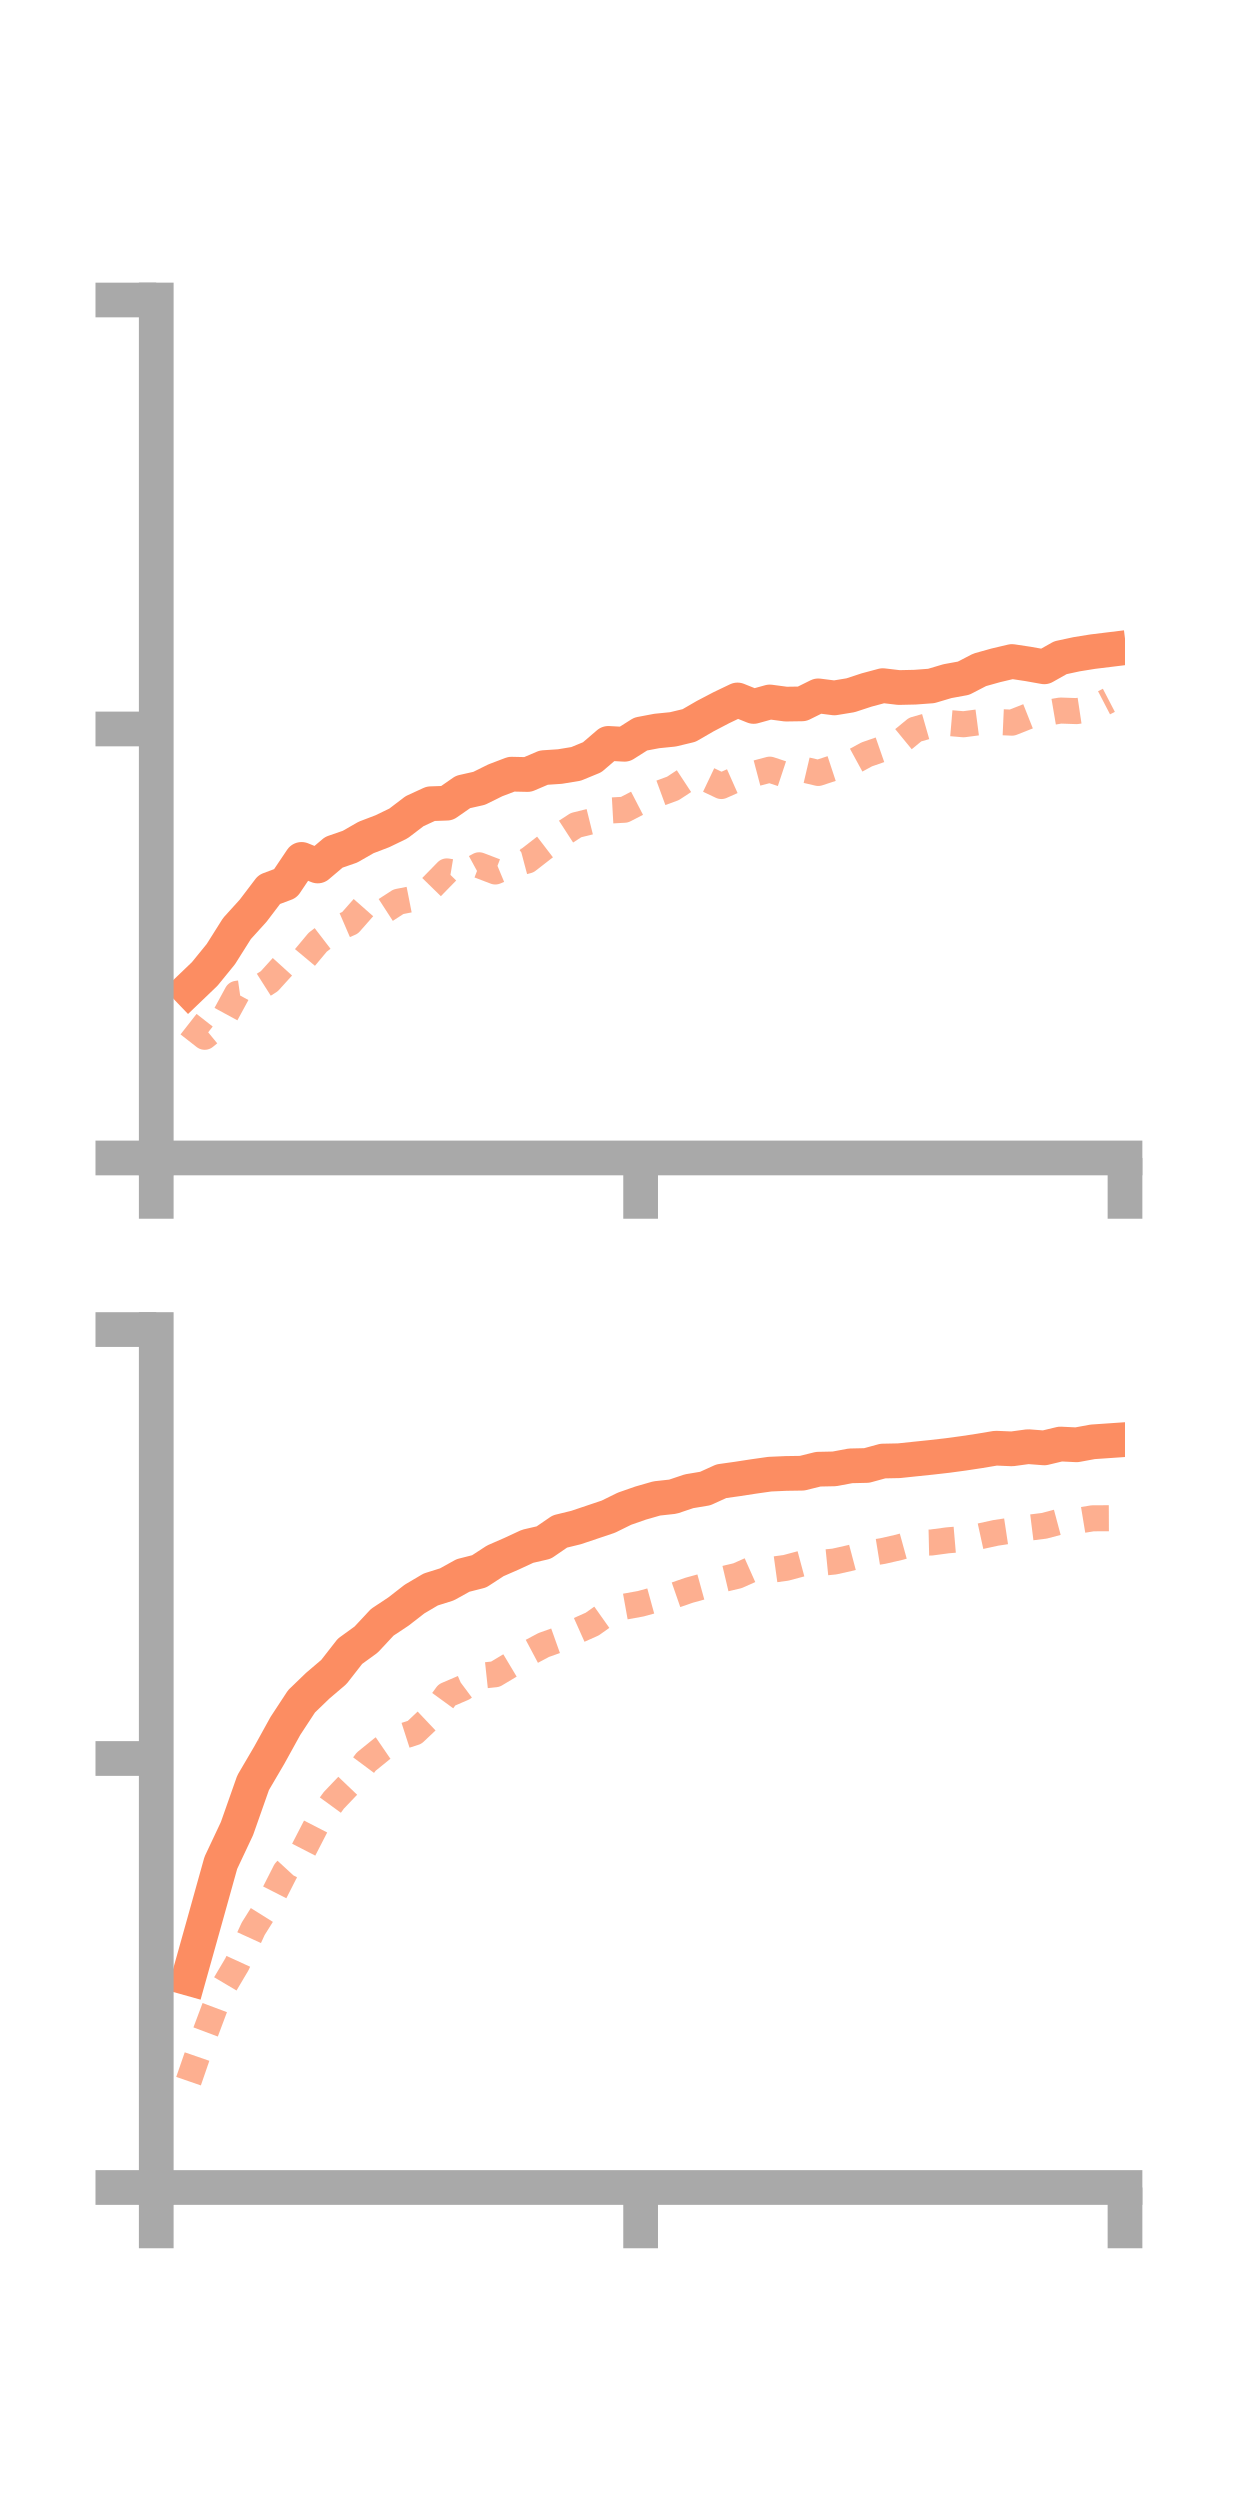
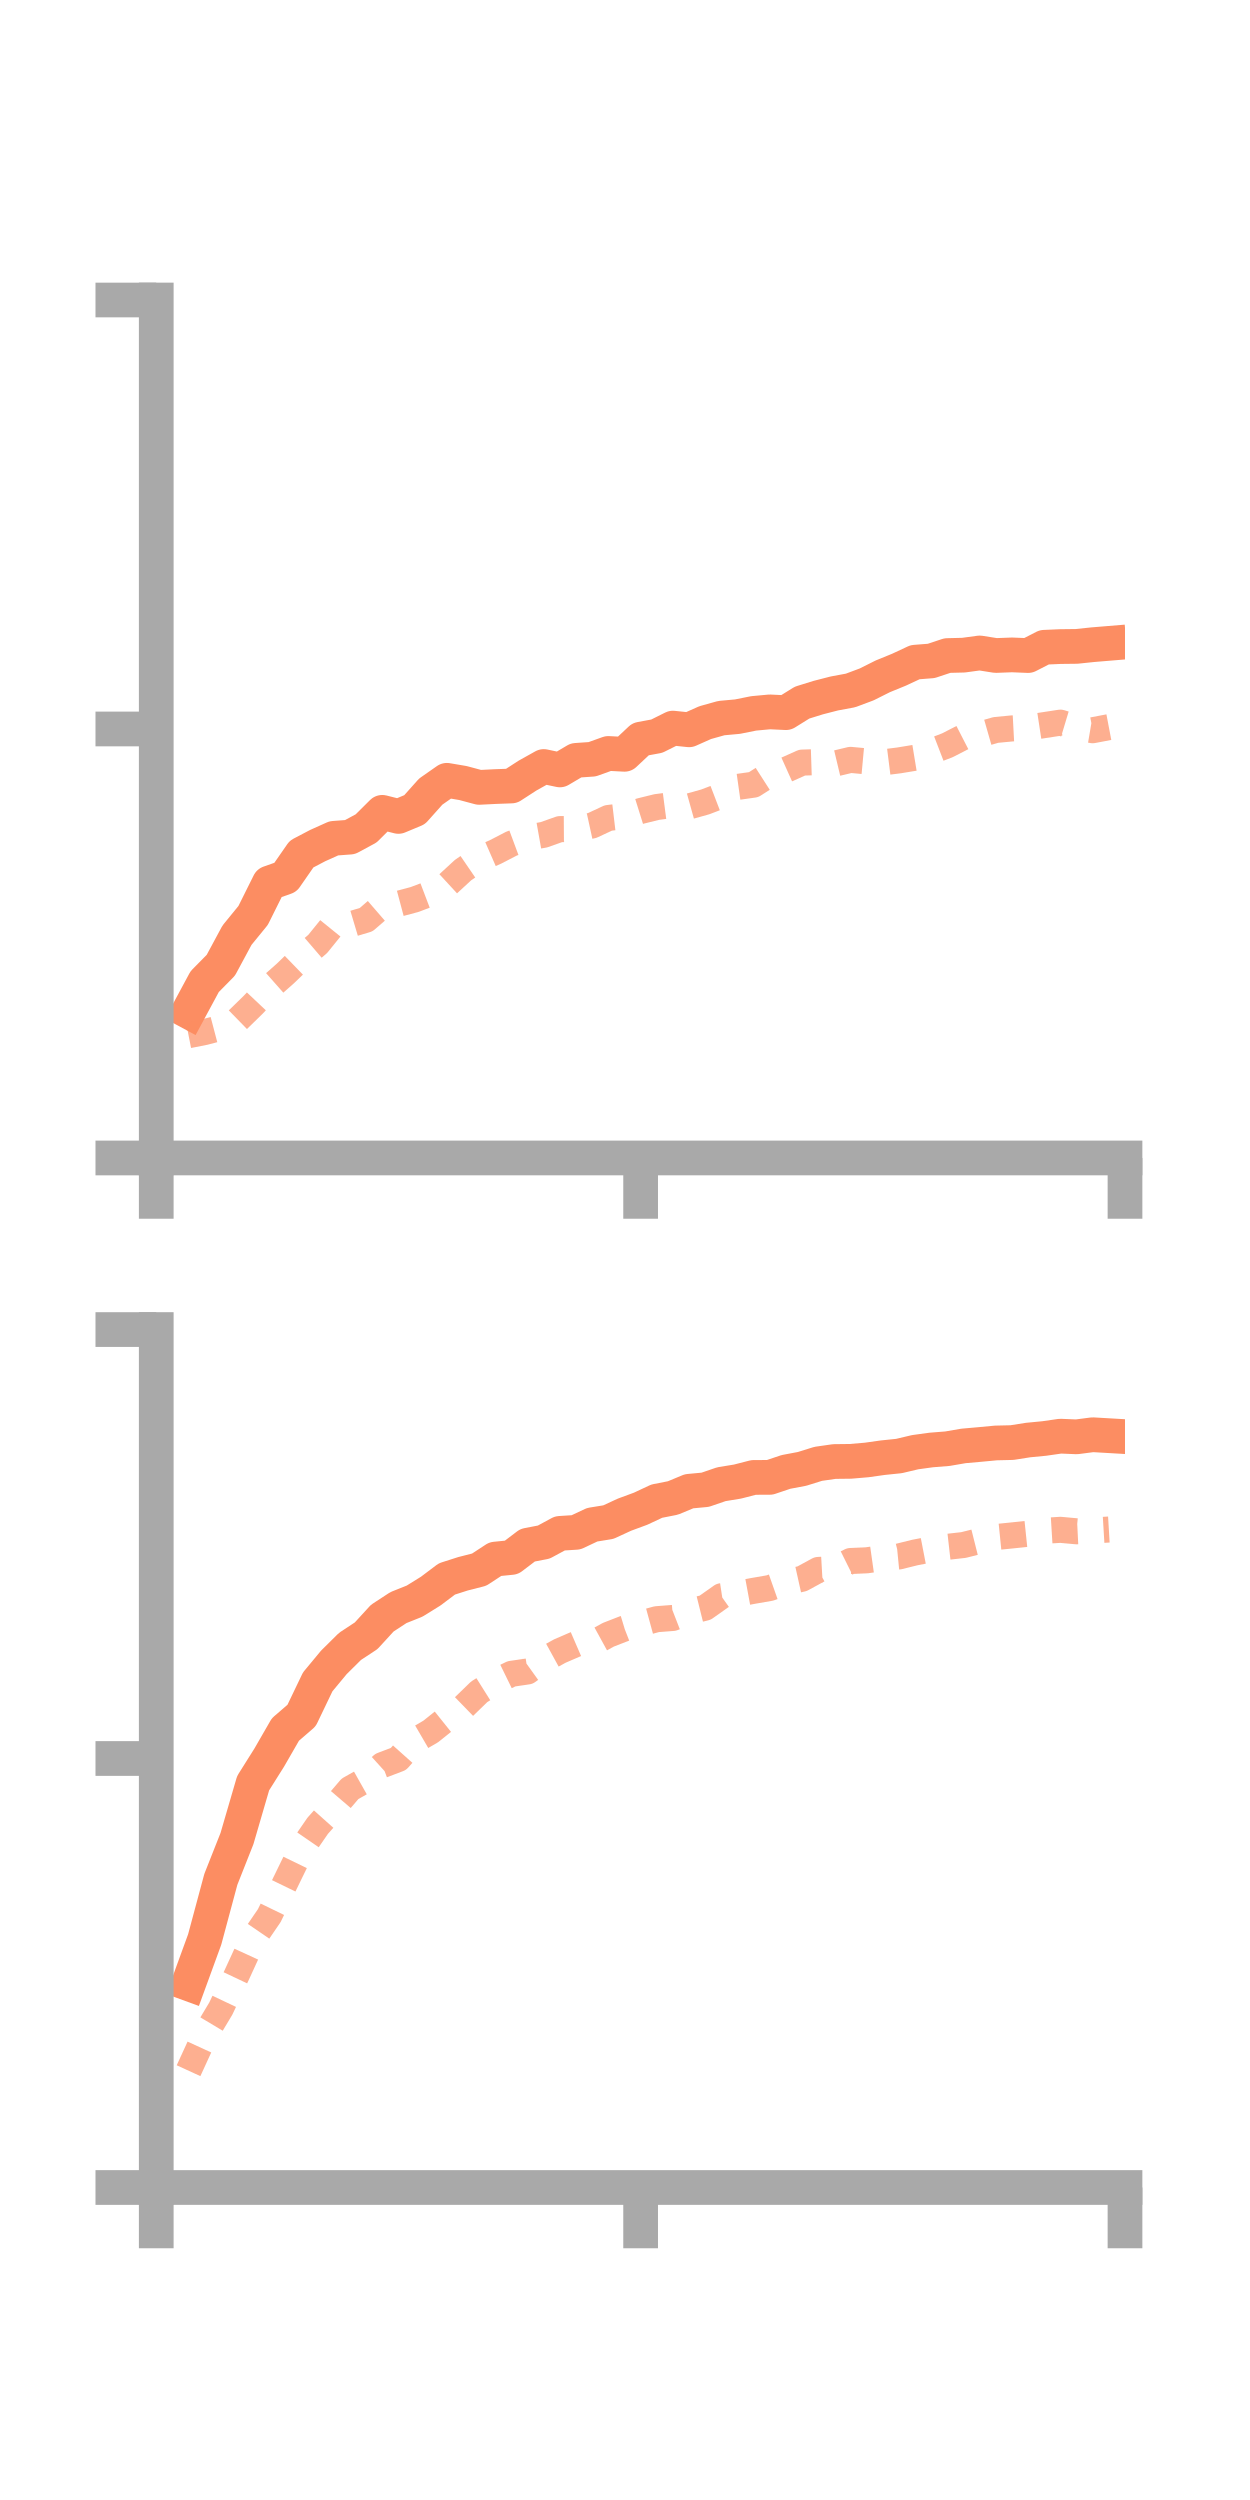
<svg xmlns="http://www.w3.org/2000/svg" xmlns:xlink="http://www.w3.org/1999/xlink" height="144pt" version="1.1" viewBox="0 0 72 144" width="72pt">
  <defs>
    <style type="text/css">
*{stroke-linecap:butt;stroke-linejoin:round;}
  </style>
  </defs>
  <g id="figure_1">
    <g id="patch_1">
      <path d="M 0 144  L 72 144  L 72 0  L 0 0  z " style="fill:none;" />
    </g>
    <g id="axes_1">
      <g id="patch_2">
        <path d="M 9 66.698  L 64.8 66.698  L 64.8 17.28  L 9 17.28  z " style="fill:none;" />
      </g>
      <g id="matplotlib.axis_1">
        <g id="xtick_1">
          <g id="line2d_1">
            <defs>
-               <path d="M 0 0  L 0 3.5  " id="m018696daa4" style="stroke:#a9a9a9;stroke-width:2;" />
+               <path d="M 0 0  L 0 3.5  " id="m46c8e3b219" style="stroke:#a9a9a9;stroke-width:2;" />
            </defs>
            <g>
-               <use style="fill:#a9a9a9;stroke:#a9a9a9;stroke-width:2;" x="9" xlink:href="#m018696daa4" y="66.698" />
+               <use style="fill:#a9a9a9;stroke:#a9a9a9;stroke-width:2;" x="9" xlink:href="#m46c8e3b219" y="66.698" />
            </g>
          </g>
        </g>
        <g id="xtick_2">
          <g id="line2d_2">
            <g>
-               <use style="fill:#a9a9a9;stroke:#a9a9a9;stroke-width:2;" x="36.9" xlink:href="#m018696daa4" y="66.698" />
+               <use style="fill:#a9a9a9;stroke:#a9a9a9;stroke-width:2;" x="36.9" xlink:href="#m46c8e3b219" y="66.698" />
            </g>
          </g>
        </g>
        <g id="xtick_3">
          <g id="line2d_3">
            <g>
-               <use style="fill:#a9a9a9;stroke:#a9a9a9;stroke-width:2;" x="64.8" xlink:href="#m018696daa4" y="66.698" />
+               <use style="fill:#a9a9a9;stroke:#a9a9a9;stroke-width:2;" x="64.8" xlink:href="#m46c8e3b219" y="66.698" />
            </g>
          </g>
        </g>
      </g>
      <g id="matplotlib.axis_2">
        <g id="ytick_1">
          <g id="line2d_4">
            <defs>
-               <path d="M 0 0  L -3.5 0  " id="m6b75812f5a" style="stroke:#a9a9a9;stroke-width:2;" />
+               <path d="M 0 0  L -3.5 0  " id="m44fb7a7260" style="stroke:#a9a9a9;stroke-width:2;" />
            </defs>
            <g>
-               <use style="fill:#a9a9a9;stroke:#a9a9a9;stroke-width:2;" x="9" xlink:href="#m6b75812f5a" y="66.698" />
+               <use style="fill:#a9a9a9;stroke:#a9a9a9;stroke-width:2;" x="9" xlink:href="#m44fb7a7260" y="66.698" />
            </g>
          </g>
        </g>
        <g id="ytick_2">
          <g id="line2d_5">
            <g>
-               <use style="fill:#a9a9a9;stroke:#a9a9a9;stroke-width:2;" x="9" xlink:href="#m6b75812f5a" y="41.989" />
+               <use style="fill:#a9a9a9;stroke:#a9a9a9;stroke-width:2;" x="9" xlink:href="#m44fb7a7260" y="41.989" />
            </g>
          </g>
        </g>
        <g id="ytick_3">
          <g id="line2d_6">
            <g>
-               <use style="fill:#a9a9a9;stroke:#a9a9a9;stroke-width:2;" x="9" xlink:href="#m6b75812f5a" y="17.28" />
+               <use style="fill:#a9a9a9;stroke:#a9a9a9;stroke-width:2;" x="9" xlink:href="#m44fb7a7260" y="17.28" />
            </g>
          </g>
        </g>
      </g>
      <g id="line2d_7">
-         <path clip-path="url(#p5ee8bf12bd)" d="M 10.86 56.992  L 11.79 56.101  L 12.72 54.959  L 13.65 53.484  L 14.58 52.458  L 15.51 51.234  L 16.44 50.885  L 17.37 49.502  L 18.3 49.88  L 19.23 49.091  L 20.16 48.769  L 21.09 48.236  L 22.02 47.881  L 22.95 47.432  L 23.88 46.723  L 24.81 46.295  L 25.74 46.263  L 26.67 45.617  L 27.6 45.407  L 28.53 44.947  L 29.46 44.592  L 30.39 44.612  L 31.32 44.215  L 32.25 44.153  L 33.18 44  L 34.11 43.617  L 35.04 42.819  L 35.97 42.871  L 36.9 42.281  L 37.83 42.105  L 38.76 42.011  L 39.69 41.788  L 40.62 41.25  L 41.55 40.763  L 42.48 40.318  L 43.41 40.691  L 44.34 40.433  L 45.27 40.557  L 46.2 40.543  L 47.13 40.082  L 48.06 40.2  L 48.99 40.047  L 49.92 39.742  L 50.85 39.493  L 51.78 39.602  L 52.71 39.581  L 53.64 39.512  L 54.57 39.235  L 55.5 39.065  L 56.43 38.583  L 57.36 38.323  L 58.29 38.103  L 59.22 38.243  L 60.15 38.409  L 61.08 37.885  L 62.01 37.685  L 62.94 37.535  L 63.87 37.421  " style="fill:none;stroke:#fc8d62;stroke-linecap:square;stroke-width:2;" />
+         <path clip-path="url(#pb86dcb9c0f)" d="M 10.86 58.267  L 11.79 56.541  L 12.72 55.597  L 13.65 53.869  L 14.58 52.729  L 15.51 50.861  L 16.44 50.533  L 17.37 49.193  L 18.3 48.705  L 19.23 48.287  L 20.16 48.218  L 21.09 47.716  L 22.02 46.791  L 22.95 47.026  L 23.88 46.638  L 24.81 45.596  L 25.74 44.946  L 26.67 45.104  L 27.6 45.353  L 28.53 45.307  L 29.46 45.273  L 30.39 44.671  L 31.32 44.151  L 32.25 44.347  L 33.18 43.797  L 34.11 43.733  L 35.04 43.399  L 35.97 43.448  L 36.9 42.575  L 37.83 42.403  L 38.76 41.939  L 39.69 42.037  L 40.62 41.623  L 41.55 41.363  L 42.48 41.278  L 43.41 41.091  L 44.34 41.005  L 45.27 41.049  L 46.2 40.471  L 47.13 40.182  L 48.06 39.943  L 48.99 39.77  L 49.92 39.422  L 50.85 38.956  L 51.78 38.576  L 52.71 38.142  L 53.64 38.069  L 54.57 37.76  L 55.5 37.737  L 56.43 37.61  L 57.36 37.757  L 58.29 37.722  L 59.22 37.76  L 60.15 37.283  L 61.08 37.243  L 62.01 37.232  L 62.94 37.135  L 63.87 37.058  " style="fill:none;stroke:#fc8d62;stroke-linecap:square;stroke-width:2;" />
      </g>
      <g id="line2d_8">
-         <path clip-path="url(#p5ee8bf12bd)" d="M 10.86 58.992  L 11.79 59.719  L 12.72 58.955  L 13.65 57.243  L 14.58 57.111  L 15.51 56.52  L 16.44 55.494  L 17.37 55.384  L 18.3 54.272  L 19.23 53.558  L 20.16 53.157  L 21.09 52.102  L 22.02 52.541  L 22.95 51.939  L 23.88 51.756  L 24.81 51.145  L 25.74 50.193  L 26.67 50.347  L 27.6 49.841  L 28.53 50.197  L 29.46 49.811  L 30.39 49.564  L 31.32 48.842  L 32.25 48.13  L 33.18 47.527  L 34.11 47.297  L 35.04 46.693  L 35.97 46.641  L 36.9 46.161  L 37.83 45.754  L 38.76 45.413  L 39.69 44.802  L 40.62 44.833  L 41.55 45.275  L 42.48 44.862  L 43.41 44.578  L 44.34 44.332  L 45.27 44.64  L 46.2 44.304  L 47.13 44.522  L 48.06 44.216  L 48.99 43.961  L 49.92 43.454  L 50.85 43.131  L 51.78 42.789  L 52.71 42.026  L 53.64 41.761  L 54.57 41.638  L 55.5 41.718  L 56.43 41.596  L 57.36 41.584  L 58.29 41.625  L 59.22 41.257  L 60.15 41.086  L 61.08 40.928  L 62.01 40.959  L 62.94 40.82  L 63.87 40.337  " style="fill:none;stroke:#fc8d62;stroke-dasharray:1.5,1.5;stroke-dashoffset:0;stroke-opacity:0.7;stroke-width:1.5;" />
+         <path clip-path="url(#pb86dcb9c0f)" d="M 10.86 59.628  L 11.79 59.445  L 12.72 59.201  L 13.65 58.785  L 14.58 57.878  L 15.51 56.892  L 16.44 56.07  L 17.37 55.169  L 18.3 54.371  L 19.23 53.221  L 20.16 53.251  L 21.09 52.973  L 22.02 52.168  L 22.95 52.06  L 23.88 51.812  L 24.81 51.459  L 25.74 50.976  L 26.67 50.119  L 27.6 49.483  L 28.53 49.076  L 29.46 48.595  L 30.39 48.25  L 31.32 48.085  L 32.25 47.757  L 33.18 47.751  L 34.11 47.548  L 35.04 47.115  L 35.97 47.005  L 36.9 46.714  L 37.83 46.485  L 38.76 46.364  L 39.69 46.45  L 40.62 46.19  L 41.55 45.834  L 42.48 45.327  L 43.41 45.196  L 44.34 44.599  L 45.27 44.343  L 46.2 43.926  L 47.13 43.896  L 48.06 43.991  L 48.99 43.769  L 49.92 43.855  L 50.85 43.916  L 51.78 43.799  L 52.71 43.646  L 53.64 43.286  L 54.57 42.928  L 55.5 42.451  L 56.43 42.312  L 57.36 42.046  L 58.29 41.957  L 59.22 41.908  L 60.15 41.766  L 61.08 41.624  L 62.01 41.904  L 62.94 42.061  L 63.87 41.884  " style="fill:none;stroke:#fc8d62;stroke-dasharray:1.5,1.5;stroke-dashoffset:0;stroke-opacity:0.7;stroke-width:1.5;" />
      </g>
      <g id="patch_3">
        <path d="M 9 66.698  L 9 17.28  " style="fill:none;stroke:#a9a9a9;stroke-linecap:square;stroke-linejoin:miter;stroke-width:2;" />
      </g>
      <g id="patch_4">
        <path d="M 64.8 66.698  L 64.8 17.28  " style="fill:none;" />
      </g>
      <g id="patch_5">
        <path d="M 9 66.698  L 64.8 66.698  " style="fill:none;stroke:#a9a9a9;stroke-linecap:square;stroke-linejoin:miter;stroke-width:2;" />
      </g>
      <g id="patch_6">
        <path d="M 9 17.28  L 64.8 17.28  " style="fill:none;" />
      </g>
    </g>
    <g id="axes_2">
      <g id="patch_7">
        <path d="M 9 126  L 64.8 126  L 64.8 76.582  L 9 76.582  z " style="fill:none;" />
      </g>
      <g id="matplotlib.axis_3">
        <g id="xtick_4">
          <g id="line2d_9">
            <g>
-               <use style="fill:#a9a9a9;stroke:#a9a9a9;stroke-width:2;" x="9" xlink:href="#m018696daa4" y="126" />
+               <use style="fill:#a9a9a9;stroke:#a9a9a9;stroke-width:2;" x="9" xlink:href="#m46c8e3b219" y="126" />
            </g>
          </g>
        </g>
        <g id="xtick_5">
          <g id="line2d_10">
            <g>
-               <use style="fill:#a9a9a9;stroke:#a9a9a9;stroke-width:2;" x="36.9" xlink:href="#m018696daa4" y="126" />
+               <use style="fill:#a9a9a9;stroke:#a9a9a9;stroke-width:2;" x="36.9" xlink:href="#m46c8e3b219" y="126" />
            </g>
          </g>
        </g>
        <g id="xtick_6">
          <g id="line2d_11">
            <g>
-               <use style="fill:#a9a9a9;stroke:#a9a9a9;stroke-width:2;" x="64.8" xlink:href="#m018696daa4" y="126" />
+               <use style="fill:#a9a9a9;stroke:#a9a9a9;stroke-width:2;" x="64.8" xlink:href="#m46c8e3b219" y="126" />
            </g>
          </g>
        </g>
      </g>
      <g id="matplotlib.axis_4">
        <g id="ytick_4">
          <g id="line2d_12">
            <g>
-               <use style="fill:#a9a9a9;stroke:#a9a9a9;stroke-width:2;" x="9" xlink:href="#m6b75812f5a" y="126" />
+               <use style="fill:#a9a9a9;stroke:#a9a9a9;stroke-width:2;" x="9" xlink:href="#m44fb7a7260" y="126" />
            </g>
          </g>
        </g>
        <g id="ytick_5">
          <g id="line2d_13">
            <g>
-               <use style="fill:#a9a9a9;stroke:#a9a9a9;stroke-width:2;" x="9" xlink:href="#m6b75812f5a" y="101.291" />
+               <use style="fill:#a9a9a9;stroke:#a9a9a9;stroke-width:2;" x="9" xlink:href="#m44fb7a7260" y="101.291" />
            </g>
          </g>
        </g>
        <g id="ytick_6">
          <g id="line2d_14">
            <g>
-               <use style="fill:#a9a9a9;stroke:#a9a9a9;stroke-width:2;" x="9" xlink:href="#m6b75812f5a" y="76.582" />
+               <use style="fill:#a9a9a9;stroke:#a9a9a9;stroke-width:2;" x="9" xlink:href="#m44fb7a7260" y="76.582" />
            </g>
          </g>
        </g>
      </g>
      <g id="line2d_15">
-         <path clip-path="url(#p9961e3667a)" d="M 10.86 113.948  L 11.79 110.632  L 12.72 107.301  L 13.65 105.325  L 14.58 102.684  L 15.51 101.098  L 16.44 99.412  L 17.37 97.995  L 18.3 97.098  L 19.23 96.306  L 20.16 95.114  L 21.09 94.439  L 22.02 93.442  L 22.95 92.825  L 23.88 92.103  L 24.81 91.554  L 25.74 91.262  L 26.67 90.746  L 27.6 90.51  L 28.53 89.904  L 29.46 89.498  L 30.39 89.066  L 31.32 88.851  L 32.25 88.213  L 33.18 87.986  L 34.11 87.673  L 35.04 87.36  L 35.97 86.902  L 36.9 86.577  L 37.83 86.31  L 38.76 86.208  L 39.69 85.896  L 40.62 85.74  L 41.55 85.318  L 42.48 85.187  L 43.41 85.044  L 44.34 84.912  L 45.27 84.871  L 46.2 84.857  L 47.13 84.626  L 48.06 84.607  L 48.99 84.433  L 49.92 84.412  L 50.85 84.157  L 51.78 84.138  L 52.71 84.04  L 53.64 83.944  L 54.57 83.838  L 55.5 83.712  L 56.43 83.571  L 57.36 83.415  L 58.29 83.454  L 59.22 83.328  L 60.15 83.399  L 61.08 83.176  L 62.01 83.221  L 62.94 83.05  L 63.87 82.986  " style="fill:none;stroke:#fc8d62;stroke-linecap:square;stroke-width:2;" />
+         <path clip-path="url(#p4728254b2e)" d="M 10.86 114.261  L 11.79 111.712  L 12.72 108.251  L 13.65 105.901  L 14.58 102.712  L 15.51 101.233  L 16.44 99.618  L 17.37 98.815  L 18.3 96.876  L 19.23 95.754  L 20.16 94.833  L 21.09 94.22  L 22.02 93.205  L 22.95 92.597  L 23.88 92.225  L 24.81 91.648  L 25.74 90.947  L 26.67 90.649  L 27.6 90.412  L 28.53 89.803  L 29.46 89.71  L 30.39 89.004  L 31.32 88.825  L 32.25 88.322  L 33.18 88.263  L 34.11 87.825  L 35.04 87.674  L 35.97 87.245  L 36.9 86.902  L 37.83 86.466  L 38.76 86.283  L 39.69 85.897  L 40.62 85.81  L 41.55 85.491  L 42.48 85.339  L 43.41 85.1  L 44.34 85.096  L 45.27 84.783  L 46.2 84.607  L 47.13 84.317  L 48.06 84.184  L 48.99 84.173  L 49.92 84.094  L 50.85 83.963  L 51.78 83.867  L 52.71 83.647  L 53.64 83.519  L 54.57 83.445  L 55.5 83.285  L 56.43 83.203  L 57.36 83.115  L 58.29 83.093  L 59.22 82.947  L 60.15 82.857  L 61.08 82.723  L 62.01 82.762  L 62.94 82.641  L 63.87 82.695  " style="fill:none;stroke:#fc8d62;stroke-linecap:square;stroke-width:2;" />
      </g>
      <g id="line2d_16">
-         <path clip-path="url(#p9961e3667a)" d="M 10.86 119.876  L 11.79 117.185  L 12.72 114.707  L 13.65 113.137  L 14.58 111.104  L 15.51 109.621  L 16.44 107.789  L 17.37 106.78  L 18.3 104.973  L 19.23 103.697  L 20.16 102.722  L 21.09 101.473  L 22.02 100.719  L 22.95 100.084  L 23.88 99.784  L 24.81 98.904  L 25.74 97.627  L 26.67 97.227  L 27.6 96.535  L 28.53 96.436  L 29.46 95.88  L 30.39 95.245  L 31.32 94.751  L 32.25 94.42  L 33.18 93.962  L 34.11 93.547  L 35.04 92.889  L 35.97 92.544  L 36.9 92.377  L 37.83 92.121  L 38.76 91.921  L 39.69 91.598  L 40.62 91.342  L 41.55 90.982  L 42.48 90.762  L 43.41 90.348  L 44.34 90.435  L 45.27 90.308  L 46.2 90.059  L 47.13 90.037  L 48.06 89.944  L 48.99 89.735  L 49.92 89.489  L 50.85 89.339  L 51.78 89.126  L 52.71 88.87  L 53.64 88.849  L 54.57 88.724  L 55.5 88.645  L 56.43 88.496  L 57.36 88.293  L 58.29 88.153  L 59.22 88.001  L 60.15 87.886  L 61.08 87.637  L 62.01 87.607  L 62.94 87.454  L 63.87 87.45  " style="fill:none;stroke:#fc8d62;stroke-dasharray:1.5,1.5;stroke-dashoffset:0;stroke-opacity:0.7;stroke-width:1.5;" />
+         <path clip-path="url(#p4728254b2e)" d="M 10.86 119.273  L 11.79 117.246  L 12.72 115.691  L 13.65 113.726  L 14.58 111.699  L 15.51 110.341  L 16.44 108.425  L 17.37 106.513  L 18.3 105.164  L 19.23 104.123  L 20.16 103.036  L 21.09 102.512  L 22.02 101.67  L 22.95 101.316  L 23.88 100.275  L 24.81 99.733  L 25.74 98.988  L 26.67 98.352  L 27.6 97.449  L 28.53 96.866  L 29.46 96.412  L 30.39 96.276  L 31.32 95.609  L 32.25 95.099  L 33.18 94.697  L 34.11 94.672  L 35.04 94.162  L 35.97 93.8  L 36.9 93.519  L 37.83 93.265  L 38.76 93.194  L 39.69 92.833  L 40.62 92.602  L 41.55 91.944  L 42.48 91.803  L 43.41 91.631  L 44.34 91.47  L 45.27 91.142  L 46.2 90.935  L 47.13 90.429  L 48.06 90.376  L 48.99 89.914  L 49.92 89.874  L 50.85 89.743  L 51.78 89.652  L 52.71 89.422  L 53.64 89.242  L 54.57 89.098  L 55.5 88.993  L 56.43 88.759  L 57.36 88.535  L 58.29 88.441  L 59.22 88.345  L 60.15 88.175  L 61.08 88.118  L 62.01 88.203  L 62.94 88.157  L 63.87 88.101  " style="fill:none;stroke:#fc8d62;stroke-dasharray:1.5,1.5;stroke-dashoffset:0;stroke-opacity:0.7;stroke-width:1.5;" />
      </g>
      <g id="patch_8">
        <path d="M 9 126  L 9 76.582  " style="fill:none;stroke:#a9a9a9;stroke-linecap:square;stroke-linejoin:miter;stroke-width:2;" />
      </g>
      <g id="patch_9">
        <path d="M 64.8 126  L 64.8 76.582  " style="fill:none;" />
      </g>
      <g id="patch_10">
        <path d="M 9 126  L 64.8 126  " style="fill:none;stroke:#a9a9a9;stroke-linecap:square;stroke-linejoin:miter;stroke-width:2;" />
      </g>
      <g id="patch_11">
        <path d="M 9 76.582  L 64.8 76.582  " style="fill:none;" />
      </g>
    </g>
  </g>
  <defs>
-     <clipPath id="p5ee8bf12bd">
+     <clipPath id="pb86dcb9c0f">
      <rect height="49.418" width="55.8" x="9" y="17.28" />
    </clipPath>
-     <clipPath id="p9961e3667a">
+     <clipPath id="p4728254b2e">
      <rect height="49.418" width="55.8" x="9" y="76.582" />
    </clipPath>
  </defs>
</svg>
